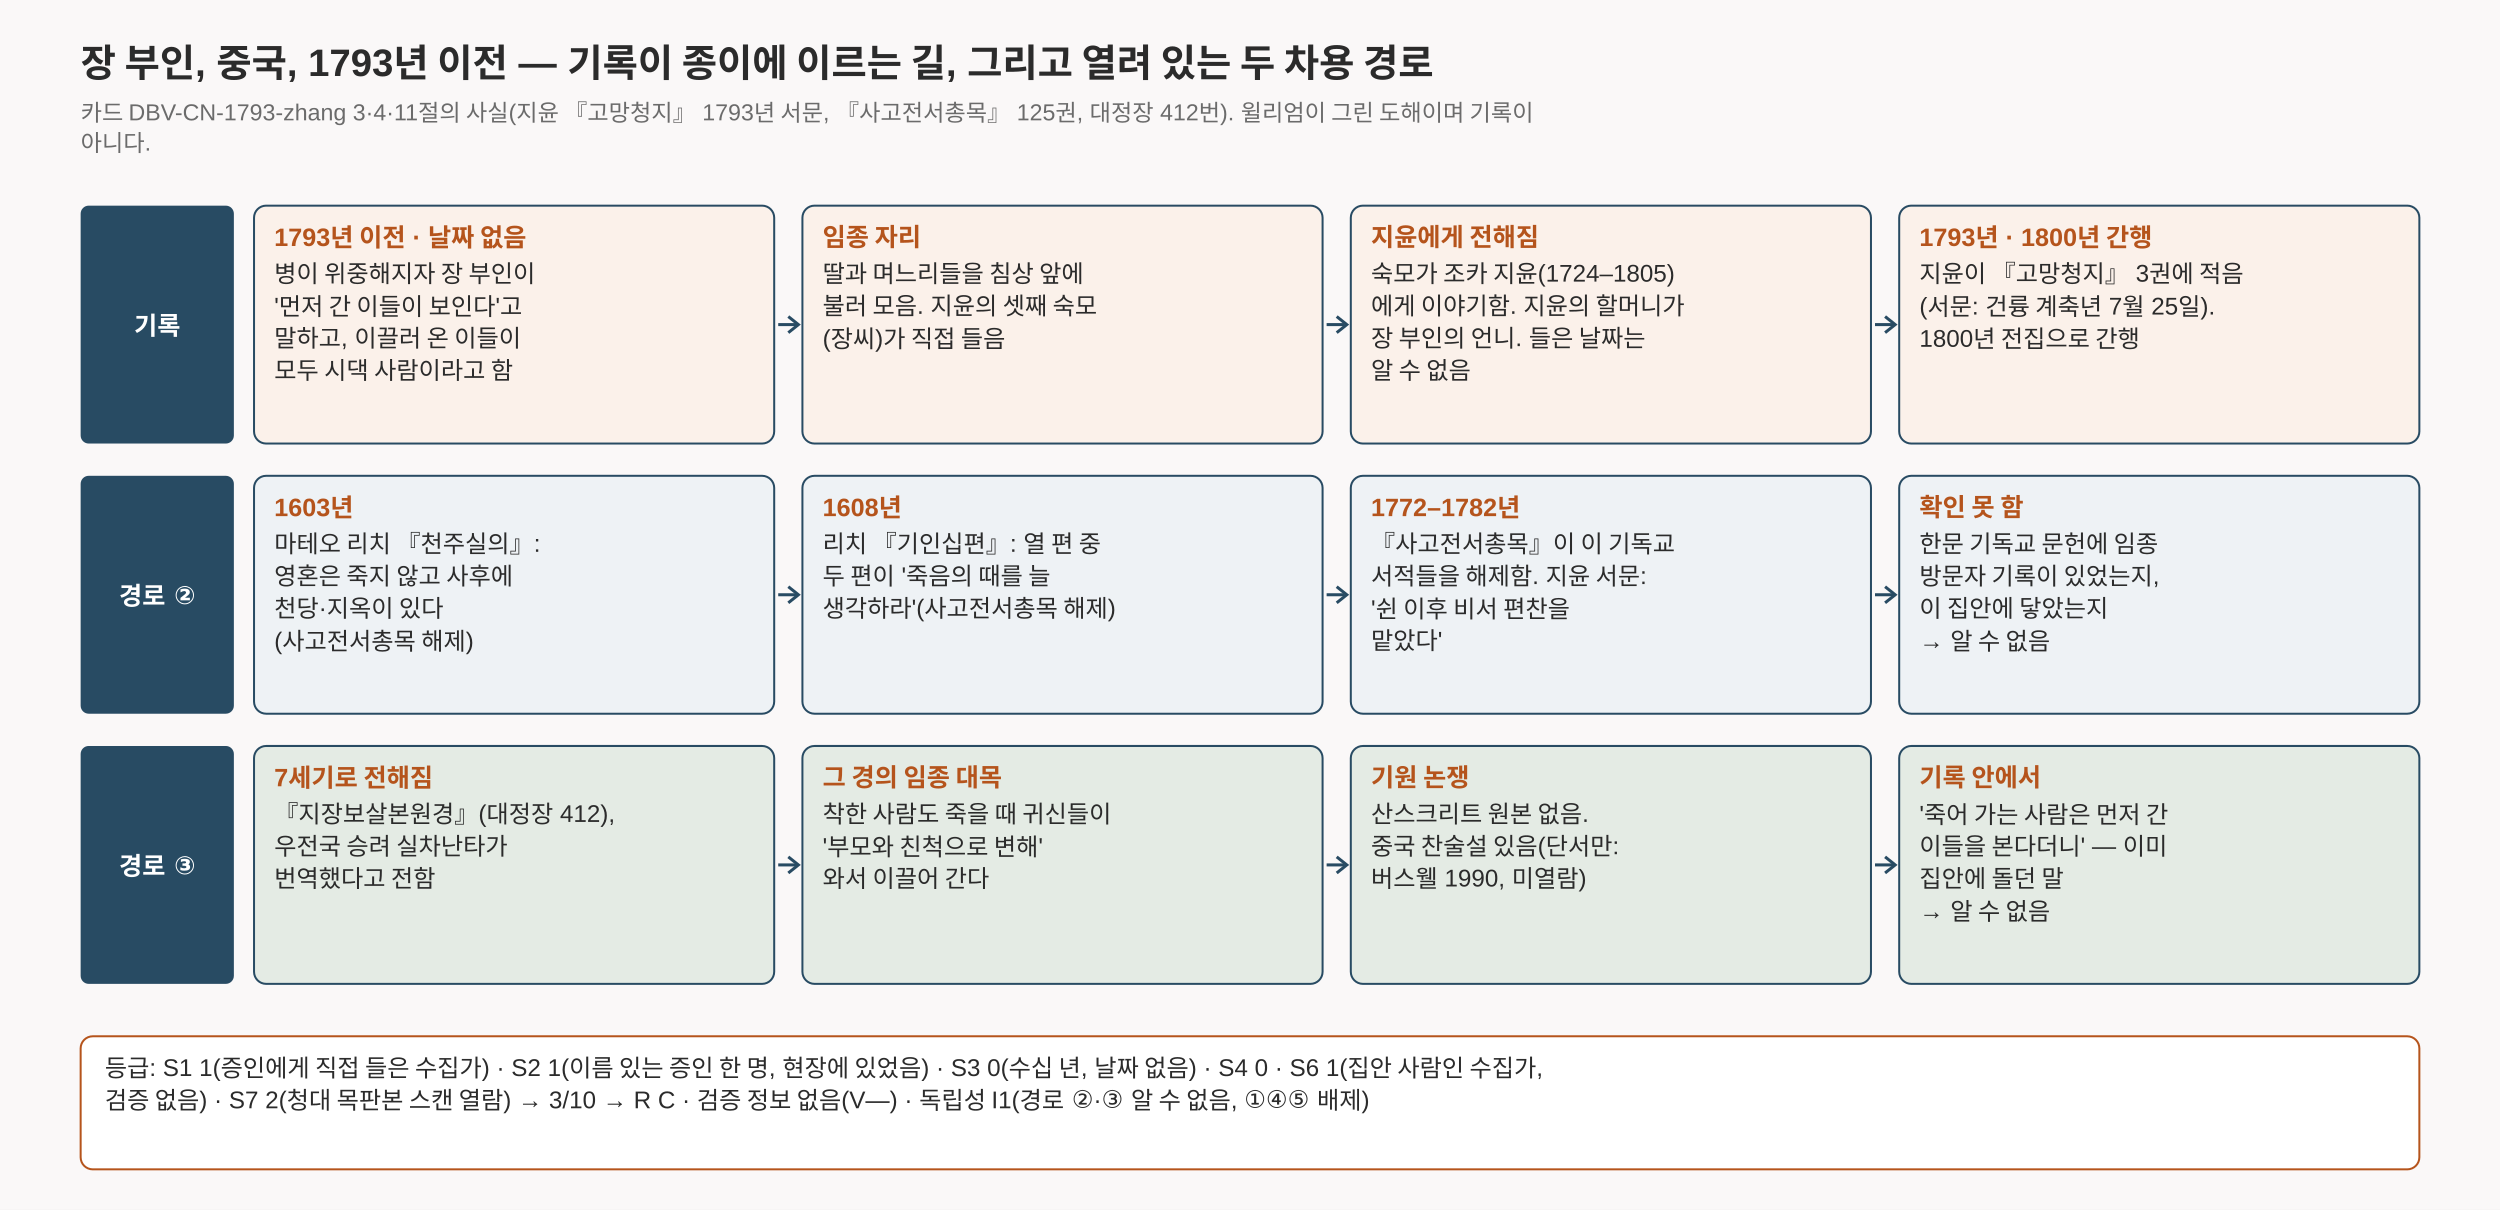
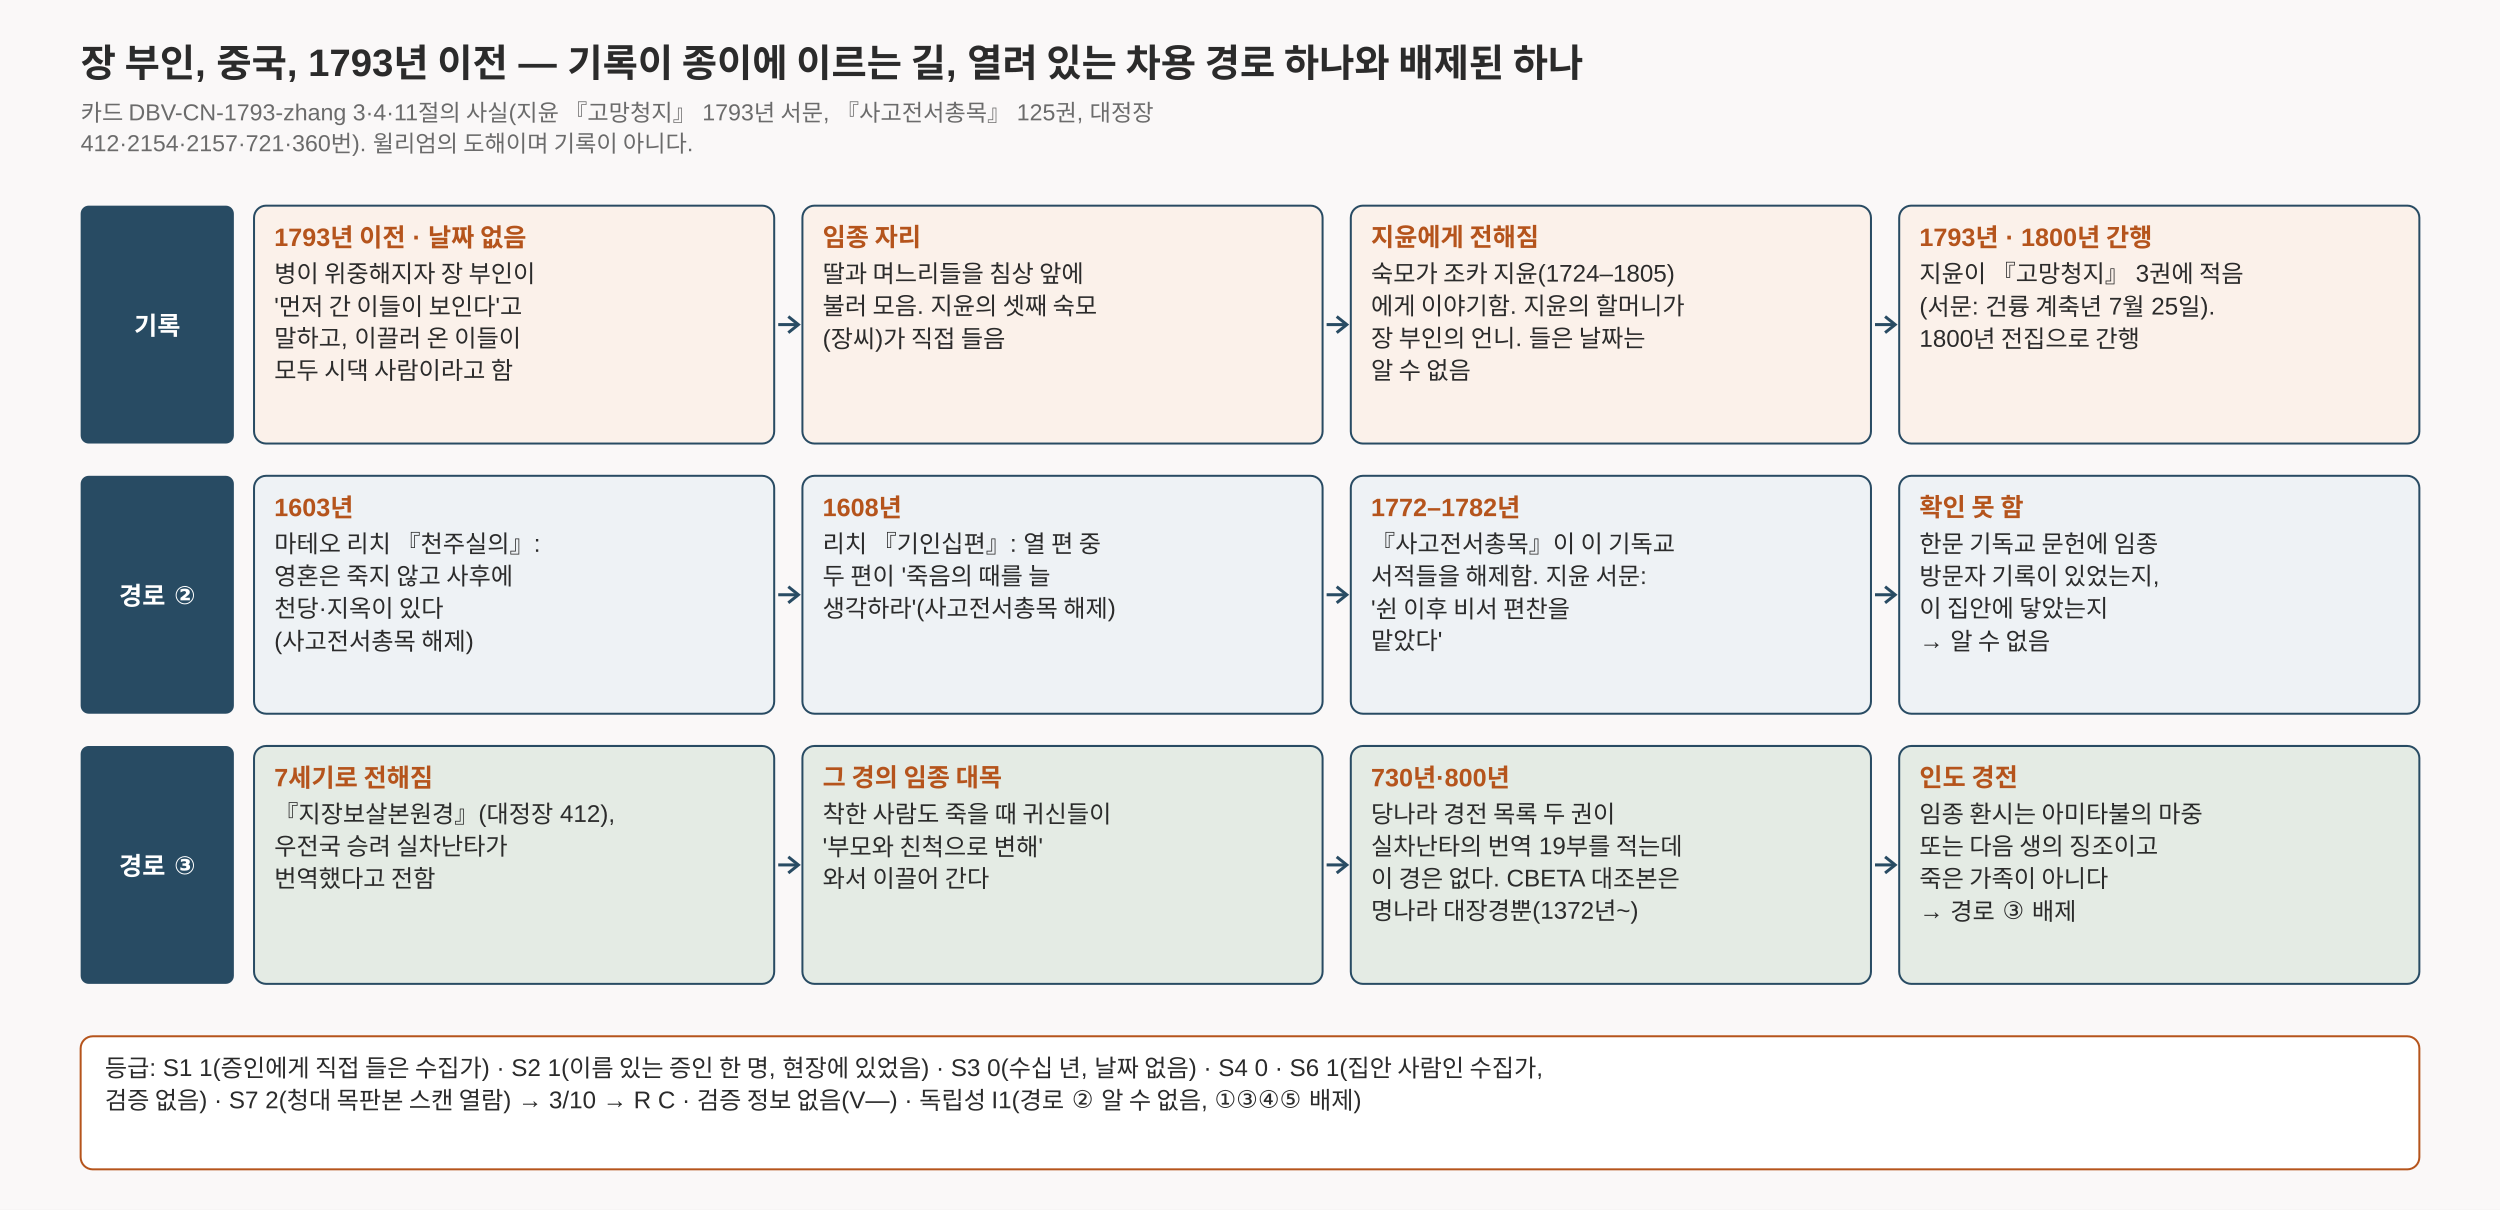
<svg xmlns="http://www.w3.org/2000/svg" width="1240" height="600" viewBox="0 0 1240 600" font-family="'Apple SD Gothic Neo','Noto Sans KR','Malgun Gothic','Helvetica Neue',Arial,sans-serif">
  <rect width="1240" height="600" fill="#faf8f8" />
-   <text x="40" y="38" font-size="19" font-weight="700" fill="#2b2b2b">장 부인, 중국, 1793년 이전 — 기록이 종이에 이르는 길, 그리고 열려 있는 두 차용 경로</text>
-   <text x="40" y="60" font-size="11.5" fill="#6b6b6b">카드 DBV-CN-1793-zhang 3·4·11절의 사실(지윤 『고망청지』 1793년 서문, 『사고전서총목』 125권, 대정장 412번). 윌리엄이 그린 도해이며 기록이</text>
-   <text x="40" y="75" font-size="11.5" fill="#6b6b6b">아니다.</text>
+   <text x="40" y="38" font-size="19" font-weight="700" fill="#2b2b2b">장 부인, 중국, 1793년 이전 — 기록이 종이에 이르는 길, 열려 있는 차용 경로 하나와 배제된 하나</text>
+   <text x="40" y="60" font-size="11.5" fill="#6b6b6b">카드 DBV-CN-1793-zhang 3·4·11절의 사실(지윤 『고망청지』 1793년 서문, 『사고전서총목』 125권, 대정장</text>
+   <text x="40" y="75" font-size="11.5" fill="#6b6b6b">412·2154·2157·721·360번). 윌리엄의 도해이며 기록이 아니다.</text>
  <rect x="40" y="102" width="76" height="118" rx="4" fill="#284b63" />
  <text x="78.0" y="166.0" font-size="12.5" font-weight="700" fill="#ffffff" text-anchor="middle">기록</text>
  <rect x="126" y="102" width="258" height="118" rx="6" fill="#fbf1ea" stroke="#284b63" stroke-width="1" />
  <text x="136" y="122" font-size="12.5" font-weight="700" fill="#b5541c">1793년 이전 · 날짜 없음</text>
  <text x="136" y="140" font-size="12" fill="#2b2b2b">병이 위중해지자 장 부인이</text>
  <text x="136" y="156" font-size="12" fill="#2b2b2b">'먼저 간 이들이 보인다'고</text>
  <text x="136" y="172" font-size="12" fill="#2b2b2b">말하고, 이끌러 온 이들이</text>
  <text x="136" y="188" font-size="12" fill="#2b2b2b">모두 시댁 사람이라고 함</text>
  <path d="M386,161.0 L395,161.0" stroke="#284b63" stroke-width="1.5" />
  <path d="M391,157.0 L396,161.0 L391,165.0" fill="none" stroke="#284b63" stroke-width="1.5" />
  <rect x="398" y="102" width="258" height="118" rx="6" fill="#fbf1ea" stroke="#284b63" stroke-width="1" />
  <text x="408" y="122" font-size="12.5" font-weight="700" fill="#b5541c">임종 자리</text>
  <text x="408" y="140" font-size="12" fill="#2b2b2b">딸과 며느리들을 침상 앞에</text>
  <text x="408" y="156" font-size="12" fill="#2b2b2b">불러 모음. 지윤의 셋째 숙모</text>
  <text x="408" y="172" font-size="12" fill="#2b2b2b">(장씨)가 직접 들음</text>
  <path d="M658,161.0 L667,161.0" stroke="#284b63" stroke-width="1.5" />
  <path d="M663,157.0 L668,161.0 L663,165.0" fill="none" stroke="#284b63" stroke-width="1.5" />
  <rect x="670" y="102" width="258" height="118" rx="6" fill="#fbf1ea" stroke="#284b63" stroke-width="1" />
  <text x="680" y="122" font-size="12.5" font-weight="700" fill="#b5541c">지윤에게 전해짐</text>
  <text x="680" y="140" font-size="12" fill="#2b2b2b">숙모가 조카 지윤(1724–1805)</text>
  <text x="680" y="156" font-size="12" fill="#2b2b2b">에게 이야기함. 지윤의 할머니가</text>
  <text x="680" y="172" font-size="12" fill="#2b2b2b">장 부인의 언니. 들은 날짜는</text>
  <text x="680" y="188" font-size="12" fill="#2b2b2b">알 수 없음</text>
  <path d="M930,161.0 L939,161.0" stroke="#284b63" stroke-width="1.5" />
  <path d="M935,157.0 L940,161.0 L935,165.0" fill="none" stroke="#284b63" stroke-width="1.5" />
  <rect x="942" y="102" width="258" height="118" rx="6" fill="#fbf1ea" stroke="#284b63" stroke-width="1" />
  <text x="952" y="122" font-size="12.5" font-weight="700" fill="#b5541c">1793년 · 1800년 간행</text>
  <text x="952" y="140" font-size="12" fill="#2b2b2b">지윤이 『고망청지』 3권에 적음</text>
  <text x="952" y="156" font-size="12" fill="#2b2b2b">(서문: 건륭 계축년 7월 25일).</text>
  <text x="952" y="172" font-size="12" fill="#2b2b2b">1800년 전집으로 간행</text>
  <rect x="40" y="236" width="76" height="118" rx="4" fill="#284b63" />
  <text x="78.0" y="300.0" font-size="12.5" font-weight="700" fill="#ffffff" text-anchor="middle">경로 ②</text>
  <rect x="126" y="236" width="258" height="118" rx="6" fill="#eef2f5" stroke="#284b63" stroke-width="1" />
  <text x="136" y="256" font-size="12.5" font-weight="700" fill="#b5541c">1603년</text>
  <text x="136" y="274" font-size="12" fill="#2b2b2b">마테오 리치 『천주실의』:</text>
  <text x="136" y="290" font-size="12" fill="#2b2b2b">영혼은 죽지 않고 사후에</text>
  <text x="136" y="306" font-size="12" fill="#2b2b2b">천당·지옥이 있다</text>
  <text x="136" y="322" font-size="12" fill="#2b2b2b">(사고전서총목 해제)</text>
  <path d="M386,295.0 L395,295.0" stroke="#284b63" stroke-width="1.5" />
  <path d="M391,291.0 L396,295.0 L391,299.0" fill="none" stroke="#284b63" stroke-width="1.5" />
  <rect x="398" y="236" width="258" height="118" rx="6" fill="#eef2f5" stroke="#284b63" stroke-width="1" />
  <text x="408" y="256" font-size="12.5" font-weight="700" fill="#b5541c">1608년</text>
  <text x="408" y="274" font-size="12" fill="#2b2b2b">리치 『기인십편』: 열 편 중</text>
  <text x="408" y="290" font-size="12" fill="#2b2b2b">두 편이 '죽음의 때를 늘</text>
  <text x="408" y="306" font-size="12" fill="#2b2b2b">생각하라'(사고전서총목 해제)</text>
  <path d="M658,295.0 L667,295.0" stroke="#284b63" stroke-width="1.5" />
  <path d="M663,291.0 L668,295.0 L663,299.0" fill="none" stroke="#284b63" stroke-width="1.5" />
  <rect x="670" y="236" width="258" height="118" rx="6" fill="#eef2f5" stroke="#284b63" stroke-width="1" />
  <text x="680" y="256" font-size="12.5" font-weight="700" fill="#b5541c">1772–1782년</text>
  <text x="680" y="274" font-size="12" fill="#2b2b2b">『사고전서총목』이 이 기독교</text>
  <text x="680" y="290" font-size="12" fill="#2b2b2b">서적들을 해제함. 지윤 서문:</text>
  <text x="680" y="306" font-size="12" fill="#2b2b2b">'쉰 이후 비서 편찬을</text>
  <text x="680" y="322" font-size="12" fill="#2b2b2b">맡았다'</text>
  <path d="M930,295.0 L939,295.0" stroke="#284b63" stroke-width="1.5" />
  <path d="M935,291.0 L940,295.0 L935,299.0" fill="none" stroke="#284b63" stroke-width="1.5" />
  <rect x="942" y="236" width="258" height="118" rx="6" fill="#eef2f5" stroke="#284b63" stroke-width="1" />
  <text x="952" y="256" font-size="12.5" font-weight="700" fill="#b5541c">확인 못 함</text>
  <text x="952" y="274" font-size="12" fill="#2b2b2b">한문 기독교 문헌에 임종</text>
  <text x="952" y="290" font-size="12" fill="#2b2b2b">방문자 기록이 있었는지,</text>
  <text x="952" y="306" font-size="12" fill="#2b2b2b">이 집안에 닿았는지</text>
  <text x="952" y="322" font-size="12" fill="#2b2b2b">→ 알 수 없음</text>
  <rect x="40" y="370" width="76" height="118" rx="4" fill="#284b63" />
  <text x="78.0" y="434.0" font-size="12.5" font-weight="700" fill="#ffffff" text-anchor="middle">경로 ③</text>
  <rect x="126" y="370" width="258" height="118" rx="6" fill="#e4ebe4" stroke="#284b63" stroke-width="1" />
  <text x="136" y="390" font-size="12.5" font-weight="700" fill="#b5541c">7세기로 전해짐</text>
  <text x="136" y="408" font-size="12" fill="#2b2b2b">『지장보살본원경』(대정장 412),</text>
  <text x="136" y="424" font-size="12" fill="#2b2b2b">우전국 승려 실차난타가</text>
  <text x="136" y="440" font-size="12" fill="#2b2b2b">번역했다고 전함</text>
  <path d="M386,429.0 L395,429.0" stroke="#284b63" stroke-width="1.5" />
  <path d="M391,425.0 L396,429.0 L391,433.0" fill="none" stroke="#284b63" stroke-width="1.5" />
  <rect x="398" y="370" width="258" height="118" rx="6" fill="#e4ebe4" stroke="#284b63" stroke-width="1" />
  <text x="408" y="390" font-size="12.5" font-weight="700" fill="#b5541c">그 경의 임종 대목</text>
  <text x="408" y="408" font-size="12" fill="#2b2b2b">착한 사람도 죽을 때 귀신들이</text>
  <text x="408" y="424" font-size="12" fill="#2b2b2b">'부모와 친척으로 변해'</text>
  <text x="408" y="440" font-size="12" fill="#2b2b2b">와서 이끌어 간다</text>
  <path d="M658,429.0 L667,429.0" stroke="#284b63" stroke-width="1.5" />
  <path d="M663,425.0 L668,429.0 L663,433.0" fill="none" stroke="#284b63" stroke-width="1.5" />
  <rect x="670" y="370" width="258" height="118" rx="6" fill="#e4ebe4" stroke="#284b63" stroke-width="1" />
-   <text x="680" y="390" font-size="12.5" font-weight="700" fill="#b5541c">기원 논쟁</text>
-   <text x="680" y="408" font-size="12" fill="#2b2b2b">산스크리트 원본 없음.</text>
-   <text x="680" y="424" font-size="12" fill="#2b2b2b">중국 찬술설 있음(단서만:</text>
-   <text x="680" y="440" font-size="12" fill="#2b2b2b">버스웰 1990, 미열람)</text>
+   <text x="680" y="390" font-size="12.5" font-weight="700" fill="#b5541c">730년·800년</text>
+   <text x="680" y="408" font-size="12" fill="#2b2b2b">당나라 경전 목록 두 권이</text>
+   <text x="680" y="424" font-size="12" fill="#2b2b2b">실차난타의 번역 19부를 적는데</text>
+   <text x="680" y="440" font-size="12" fill="#2b2b2b">이 경은 없다. CBETA 대조본은</text>
+   <text x="680" y="456" font-size="12" fill="#2b2b2b">명나라 대장경뿐(1372년~)</text>
  <path d="M930,429.0 L939,429.0" stroke="#284b63" stroke-width="1.5" />
  <path d="M935,425.0 L940,429.0 L935,433.0" fill="none" stroke="#284b63" stroke-width="1.5" />
  <rect x="942" y="370" width="258" height="118" rx="6" fill="#e4ebe4" stroke="#284b63" stroke-width="1" />
-   <text x="952" y="390" font-size="12.5" font-weight="700" fill="#b5541c">기록 안에서</text>
-   <text x="952" y="408" font-size="12" fill="#2b2b2b">'죽어 가는 사람은 먼저 간</text>
-   <text x="952" y="424" font-size="12" fill="#2b2b2b">이들을 본다더니' — 이미</text>
-   <text x="952" y="440" font-size="12" fill="#2b2b2b">집안에 돌던 말</text>
-   <text x="952" y="456" font-size="12" fill="#2b2b2b">→ 알 수 없음</text>
+   <text x="952" y="390" font-size="12.5" font-weight="700" fill="#b5541c">인도 경전</text>
+   <text x="952" y="408" font-size="12" fill="#2b2b2b">임종 환시는 아미타불의 마중</text>
+   <text x="952" y="424" font-size="12" fill="#2b2b2b">또는 다음 생의 징조이고</text>
+   <text x="952" y="440" font-size="12" fill="#2b2b2b">죽은 가족이 아니다</text>
+   <text x="952" y="456" font-size="12" fill="#2b2b2b">→ 경로 ③ 배제</text>
  <rect x="40" y="514" width="1160" height="66" rx="6" fill="#ffffff" stroke="#b5541c" stroke-width="1" />
  <text x="52" y="534" font-size="12" fill="#2b2b2b">등급: S1 1(증인에게 직접 들은 수집가) · S2 1(이름 있는 증인 한 명, 현장에 있었음) · S3 0(수십 년, 날짜 없음) · S4 0 · S6 1(집안 사람인 수집가,</text>
-   <text x="52" y="550" font-size="12" fill="#2b2b2b">검증 없음) · S7 2(청대 목판본 스캔 열람) → 3/10 → R C · 검증 정보 없음(V—) · 독립성 I1(경로 ②·③ 알 수 없음, ①④⑤ 배제)</text>
+   <text x="52" y="550" font-size="12" fill="#2b2b2b">검증 없음) · S7 2(청대 목판본 스캔 열람) → 3/10 → R C · 검증 정보 없음(V—) · 독립성 I1(경로 ② 알 수 없음, ①③④⑤ 배제)</text>
</svg>
